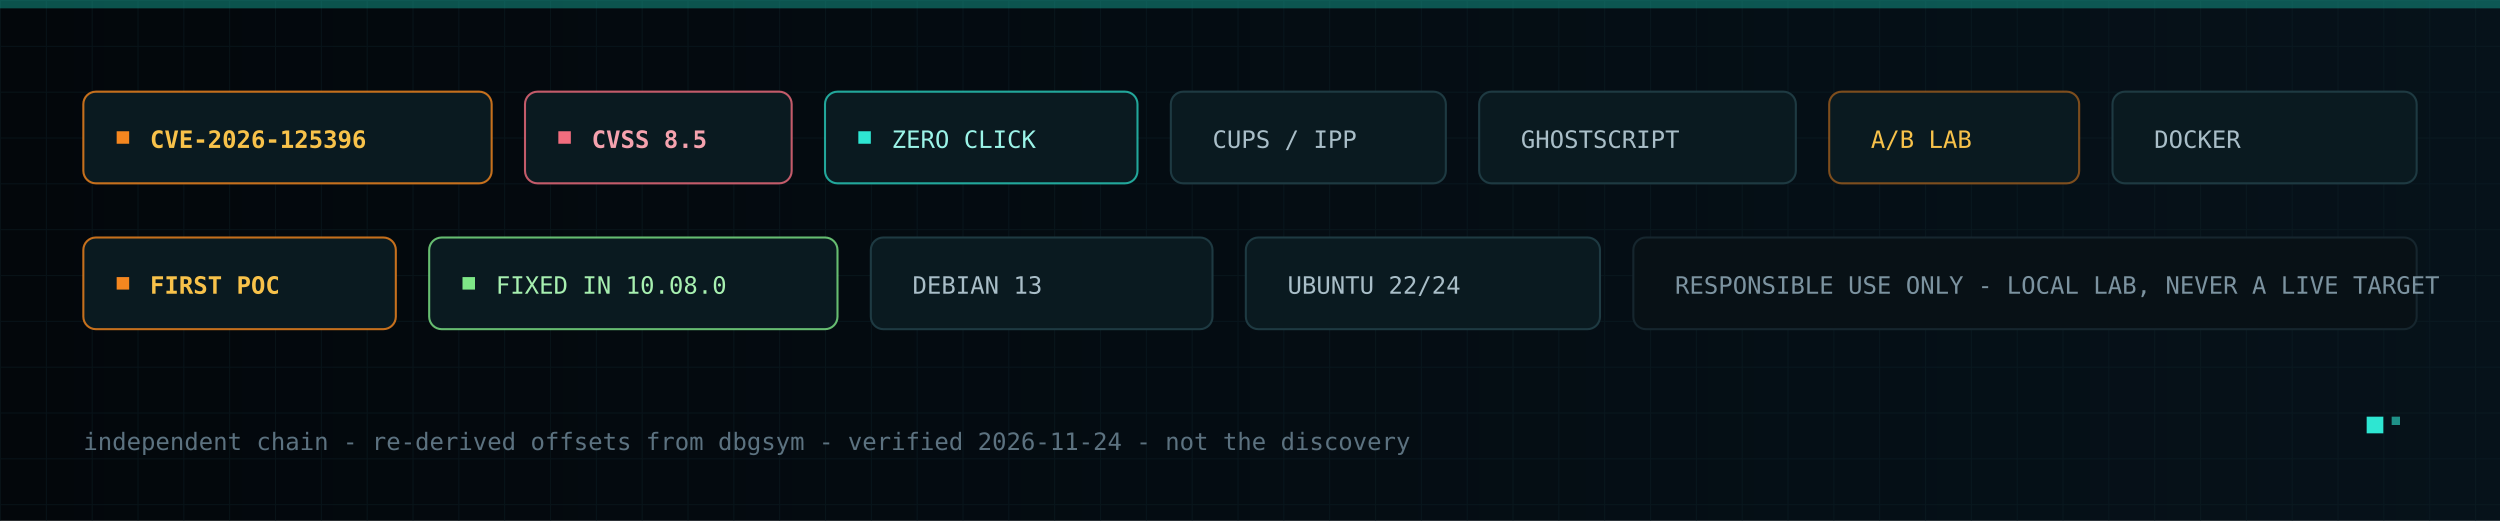
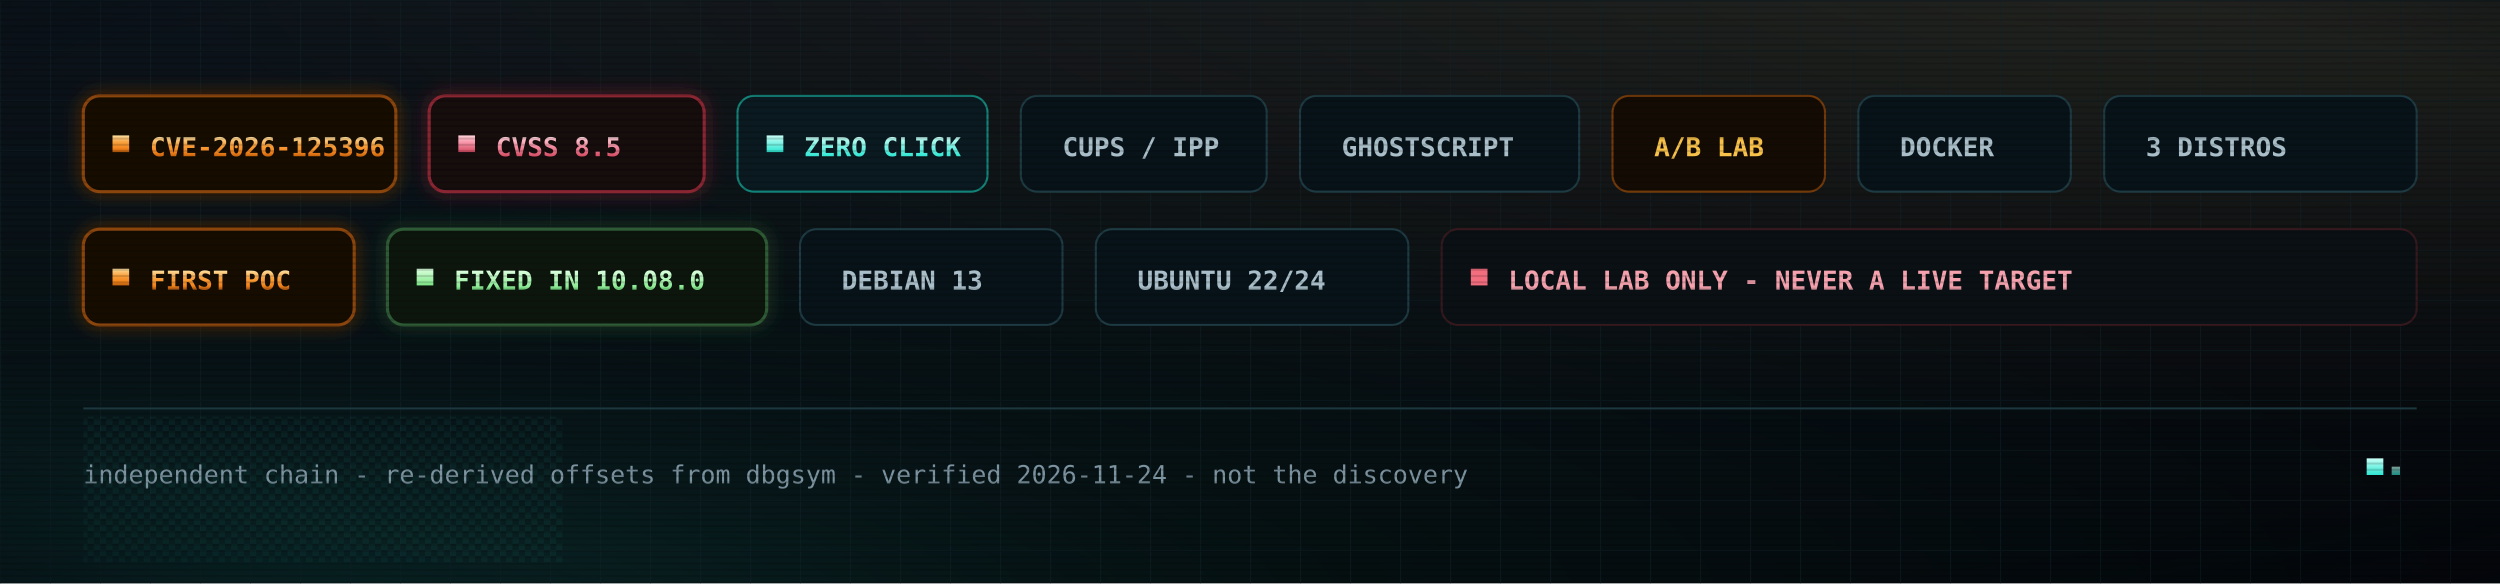
- <svg xmlns="http://www.w3.org/2000/svg" viewBox="0 0 1200 250" width="100%" role="img" aria-labelledby="u2s-t u2s-d">
+ <svg xmlns="http://www.w3.org/2000/svg" viewBox="0 0 1200 280" width="100%" role="img" aria-labelledby="u2s-t u2s-d">
  <defs>
-     <linearGradient id="s-ink" x1="0" y1="0" x2="1" y2="0">
-       <stop offset="0" stop-color="#03070B" />
-       <stop offset="1" stop-color="#06121A" />
+     <linearGradient id="s-bg" x1="0" y1="0" x2="0" y2="1">
+       <stop offset="0" stop-color="#0C141B" />
+       <stop offset="0.55" stop-color="#060B10" />
+       <stop offset="1" stop-color="#04070A" />
    </linearGradient>
-     <pattern id="s-grid" width="22" height="22" patternUnits="userSpaceOnUse">
-       <path d="M22 0H0V22" fill="none" stroke="#0E2229" stroke-width="1" />
+     <radialGradient id="s-teal" cx="0.1" cy="1.05" r="0.9">
+       <stop offset="0" stop-color="#2EE6D2" stop-opacity="0.15" />
+       <stop offset="0.5" stop-color="#149E8E" stop-opacity="0.05" />
+       <stop offset="1" stop-color="#149E8E" stop-opacity="0" />
+     </radialGradient>
+     <radialGradient id="s-warm" cx="0.9" cy="-0.1" r="0.85">
+       <stop offset="0" stop-color="#F8C24A" stop-opacity="0.10" />
+       <stop offset="1" stop-color="#F5871F" stop-opacity="0" />
+     </radialGradient>
+     <radialGradient id="s-vig" cx="0.5" cy="0.45" r="0.8">
+       <stop offset="0" stop-color="#02040A" stop-opacity="0" />
+       <stop offset="0.72" stop-color="#02040A" stop-opacity="0" />
+       <stop offset="1" stop-color="#02040A" stop-opacity="0.55" />
+     </radialGradient>
+     <linearGradient id="s-orange" x1="0" y1="0" x2="0" y2="1">
+       <stop offset="0" stop-color="#FFDF9E" />
+       <stop offset="0.42" stop-color="#F8A03C" />
+       <stop offset="0.75" stop-color="#F5871F" />
+       <stop offset="1" stop-color="#C05E0C" />
+     </linearGradient>
+     <linearGradient id="s-rose" x1="0" y1="0" x2="0" y2="1">
+       <stop offset="0" stop-color="#FFD3DA" />
+       <stop offset="0.5" stop-color="#F58BA0" />
+       <stop offset="1" stop-color="#D14B60" />
+     </linearGradient>
+     <linearGradient id="s-cyan" x1="0" y1="0" x2="0" y2="1">
+       <stop offset="0" stop-color="#C8FFF6" />
+       <stop offset="1" stop-color="#2EE6D2" />
+     </linearGradient>
+     <linearGradient id="s-green" x1="0" y1="0" x2="0" y2="1">
+       <stop offset="0" stop-color="#DDFFDF" />
+       <stop offset="1" stop-color="#7EE787" />
+     </linearGradient>
+     <pattern id="s-grid" width="24" height="24" patternUnits="userSpaceOnUse">
+       <path d="M24 0H0V24" fill="none" stroke="#10242C" stroke-width="1" />
    </pattern>
+     <pattern id="s-dither" width="6" height="6" patternUnits="userSpaceOnUse">
+       <rect width="3" height="3" fill="#2EE6D2" opacity="0.05" />
+       <rect x="3" y="3" width="3" height="3" fill="#2EE6D2" opacity="0.05" />
+     </pattern>
+     <pattern id="s-scan" width="4" height="3" patternUnits="userSpaceOnUse">
+       <rect width="4" height="1" fill="#000000" opacity="0.14" />
+     </pattern>
+     <filter id="s-glowO" x="-30%" y="-60%" width="160%" height="220%">
+       <feGaussianBlur stdDeviation="4" result="b" />
+       <feMerge>
+         <feMergeNode in="b" />
+         <feMergeNode in="SourceGraphic" />
+       </feMerge>
+     </filter>
  </defs>
-   <rect width="1200" height="250" fill="url(#s-ink)" />
-   <rect width="1200" height="250" fill="url(#s-grid)" opacity="0.4" />
-   <rect x="0" y="0" width="1200" height="4" fill="#149E8E" opacity="0.5" />
-   <g font-family="ui-monospace, SFMono-Regular, Menlo, Consolas, monospace" font-size="11.5">
-     <g transform="translate(40,44)">
-       <rect width="196" height="44" rx="6" fill="#0A1A20" stroke="#F5871F" stroke-opacity="0.8" />
-       <rect x="16" y="19" width="6" height="6" fill="#F5871F" />
-       <text x="32" y="27" fill="#F8C24A" font-weight="700">CVE-2026-125396</text>
+   <rect width="1200" height="280" fill="url(#s-bg)" />
+   <rect width="1200" height="280" fill="url(#s-teal)" />
+   <rect width="1200" height="280" fill="url(#s-warm)" />
+   <rect width="1200" height="280" fill="url(#s-grid)" opacity="0.5" />
+   <rect x="40" y="200" width="230" height="70" fill="url(#s-dither)" />
+   <g font-family="'DejaVu Sans Mono','Menlo','Consolas',monospace" font-size="12.5" font-weight="bold">
+     <g transform="translate(40,46)" filter="url(#s-glowO)">
+       <rect width="150" height="46" rx="8" fill="#140C04" stroke="#8A4409" stroke-width="1.5" />
+       <rect x="14" y="19" width="8" height="8" fill="url(#s-orange)" />
+       <text x="32" y="29" fill="url(#s-orange)">CVE-2026-125396</text>
    </g>
-     <g transform="translate(252,44)">
-       <rect width="128" height="44" rx="6" fill="#0A1A20" stroke="#F26D7E" stroke-opacity="0.8" />
-       <rect x="16" y="19" width="6" height="6" fill="#F26D7E" />
-       <text x="32" y="27" fill="#F5A2AE" font-weight="700">CVSS 8.5</text>
+     <g transform="translate(206,46)" filter="url(#s-glowO)">
+       <rect width="132" height="46" rx="8" fill="#140A0E" stroke="#8A2833" stroke-width="1.5" />
+       <rect x="14" y="19" width="8" height="8" fill="url(#s-rose)" />
+       <text x="32" y="29" fill="url(#s-rose)">CVSS 8.5</text>
    </g>
-     <g transform="translate(396,44)">
-       <rect width="150" height="44" rx="6" fill="#0A1A20" stroke="#2EE6D2" stroke-opacity="0.7" />
-       <rect x="16" y="19" width="6" height="6" fill="#2EE6D2" />
-       <text x="32" y="27" fill="#9BF4E8">ZERO CLICK</text>
+     <g transform="translate(354,46)">
+       <rect width="120" height="46" rx="8" fill="#0A1A20" stroke="#149E8E" stroke-opacity="0.8" />
+       <rect x="14" y="19" width="8" height="8" fill="url(#s-cyan)" />
+       <text x="32" y="29" fill="url(#s-cyan)">ZERO CLICK</text>
    </g>
-     <g transform="translate(562,44)">
-       <rect width="132" height="44" rx="6" fill="#0A1A20" stroke="#1E3A42" />
-       <text x="20" y="27" fill="#A9BEC8">CUPS / IPP</text>
+     <g transform="translate(490,46)">
+       <rect width="118" height="46" rx="8" fill="#071319" stroke="#1E3A42" />
+       <text x="20" y="29" fill="#A9BEC8">CUPS / IPP</text>
    </g>
-     <g transform="translate(710,44)">
-       <rect width="152" height="44" rx="6" fill="#0A1A20" stroke="#1E3A42" />
-       <text x="20" y="27" fill="#A9BEC8">GHOSTSCRIPT</text>
+     <g transform="translate(624,46)">
+       <rect width="134" height="46" rx="8" fill="#071319" stroke="#1E3A42" />
+       <text x="20" y="29" fill="#A9BEC8">GHOSTSCRIPT</text>
    </g>
-     <g transform="translate(878,44)">
-       <rect width="120" height="44" rx="6" fill="#0A1A20" stroke="#F5871F" stroke-opacity="0.5" />
-       <text x="20" y="27" fill="#F8C24A">A/B LAB</text>
+     <g transform="translate(774,46)">
+       <rect width="102" height="46" rx="8" fill="#140C04" stroke="#8A4409" stroke-opacity="0.8" />
+       <text x="20" y="29" fill="#F8C24A">A/B LAB</text>
    </g>
-     <g transform="translate(1014,44)">
-       <rect width="146" height="44" rx="6" fill="#0A1A20" stroke="#1E3A42" />
-       <text x="20" y="27" fill="#A9BEC8">DOCKER</text>
+     <g transform="translate(892,46)">
+       <rect width="102" height="46" rx="8" fill="#071319" stroke="#1E3A42" />
+       <text x="20" y="29" fill="#A9BEC8">DOCKER</text>
    </g>
-     <g transform="translate(40,114)">
-       <rect width="150" height="44" rx="6" fill="#0A1A20" stroke="#F5871F" stroke-opacity="0.8" />
-       <rect x="16" y="19" width="6" height="6" fill="#F5871F" />
-       <text x="32" y="27" fill="#F8C24A" font-weight="700">FIRST POC</text>
+     <g transform="translate(1010,46)">
+       <rect width="150" height="46" rx="8" fill="#071319" stroke="#1E3A42" />
+       <text x="20" y="29" fill="#A9BEC8">3 DISTROS</text>
    </g>
-     <g transform="translate(206,114)">
-       <rect width="196" height="44" rx="6" fill="#0A1A20" stroke="#7EE787" stroke-opacity="0.8" />
-       <rect x="16" y="19" width="6" height="6" fill="#7EE787" />
-       <text x="32" y="27" fill="#A7F0B0">FIXED IN 10.08.0</text>
+     <g transform="translate(40,110)" filter="url(#s-glowO)">
+       <rect width="130" height="46" rx="8" fill="#140C04" stroke="#8A4409" stroke-width="1.5" />
+       <rect x="14" y="19" width="8" height="8" fill="url(#s-orange)" />
+       <text x="32" y="29" fill="url(#s-orange)">FIRST POC</text>
    </g>
-     <g transform="translate(418,114)">
-       <rect width="164" height="44" rx="6" fill="#0A1A20" stroke="#1E3A42" />
-       <text x="20" y="27" fill="#A9BEC8">DEBIAN 13</text>
+     <g transform="translate(186,110)" filter="url(#s-glowO)">
+       <rect width="182" height="46" rx="8" fill="#08140C" stroke="#2E5A34" stroke-width="1.5" />
+       <rect x="14" y="19" width="8" height="8" fill="url(#s-green)" />
+       <text x="32" y="29" fill="url(#s-green)">FIXED IN 10.08.0</text>
    </g>
-     <g transform="translate(598,114)">
-       <rect width="170" height="44" rx="6" fill="#0A1A20" stroke="#1E3A42" />
-       <text x="20" y="27" fill="#A9BEC8">UBUNTU 22/24</text>
+     <g transform="translate(384,110)">
+       <rect width="126" height="46" rx="8" fill="#071319" stroke="#1E3A42" />
+       <text x="20" y="29" fill="#A9BEC8">DEBIAN 13</text>
    </g>
-     <g transform="translate(784,114)">
-       <rect width="376" height="44" rx="6" fill="#081116" stroke="#16262E" />
-       <text x="20" y="27" fill="#7C93A0">RESPONSIBLE USE ONLY - LOCAL LAB, NEVER A LIVE TARGET</text>
+     <g transform="translate(526,110)">
+       <rect width="150" height="46" rx="8" fill="#071319" stroke="#1E3A42" />
+       <text x="20" y="29" fill="#A9BEC8">UBUNTU 22/24</text>
    </g>
+     <g transform="translate(692,110)">
+       <rect width="468" height="46" rx="8" fill="#0A1014" stroke="#3A1A20" stroke-opacity="0.9" />
+       <rect x="14" y="19" width="8" height="8" fill="#F26D7E" />
+       <text x="32" y="29" fill="#F5A2AE">LOCAL LAB ONLY - NEVER A LIVE TARGET</text>
+     </g>
+     <line x1="40" y1="196" x2="1160" y2="196" stroke="#1E3A42" />
+     <text x="40" y="232" font-size="12" font-weight="normal" fill="#7C93A0">independent chain - re-derived offsets from dbgsym - verified 2026-11-24 - not the discovery</text>
+     <rect x="1136" y="220" width="8" height="8" fill="url(#s-cyan)" />
+     <rect x="1148" y="224" width="4" height="4" fill="url(#s-cyan)" opacity="0.6" />
  </g>
-   <text x="40" y="216" font-family="ui-monospace, SFMono-Regular, Menlo, Consolas, monospace" font-size="11.5" fill="#5C7280">independent chain - re-derived offsets from dbgsym - verified 2026-11-24 - not the discovery</text>
-   <g fill="#2EE6D2">
-     <rect x="1136" y="200" width="8" height="8" />
-     <rect x="1148" y="200" width="4" height="4" opacity="0.6" />
-   </g>
+   <rect width="1200" height="280" fill="url(#s-scan)" />
+   <rect width="1200" height="280" fill="url(#s-vig)" />
</svg>
